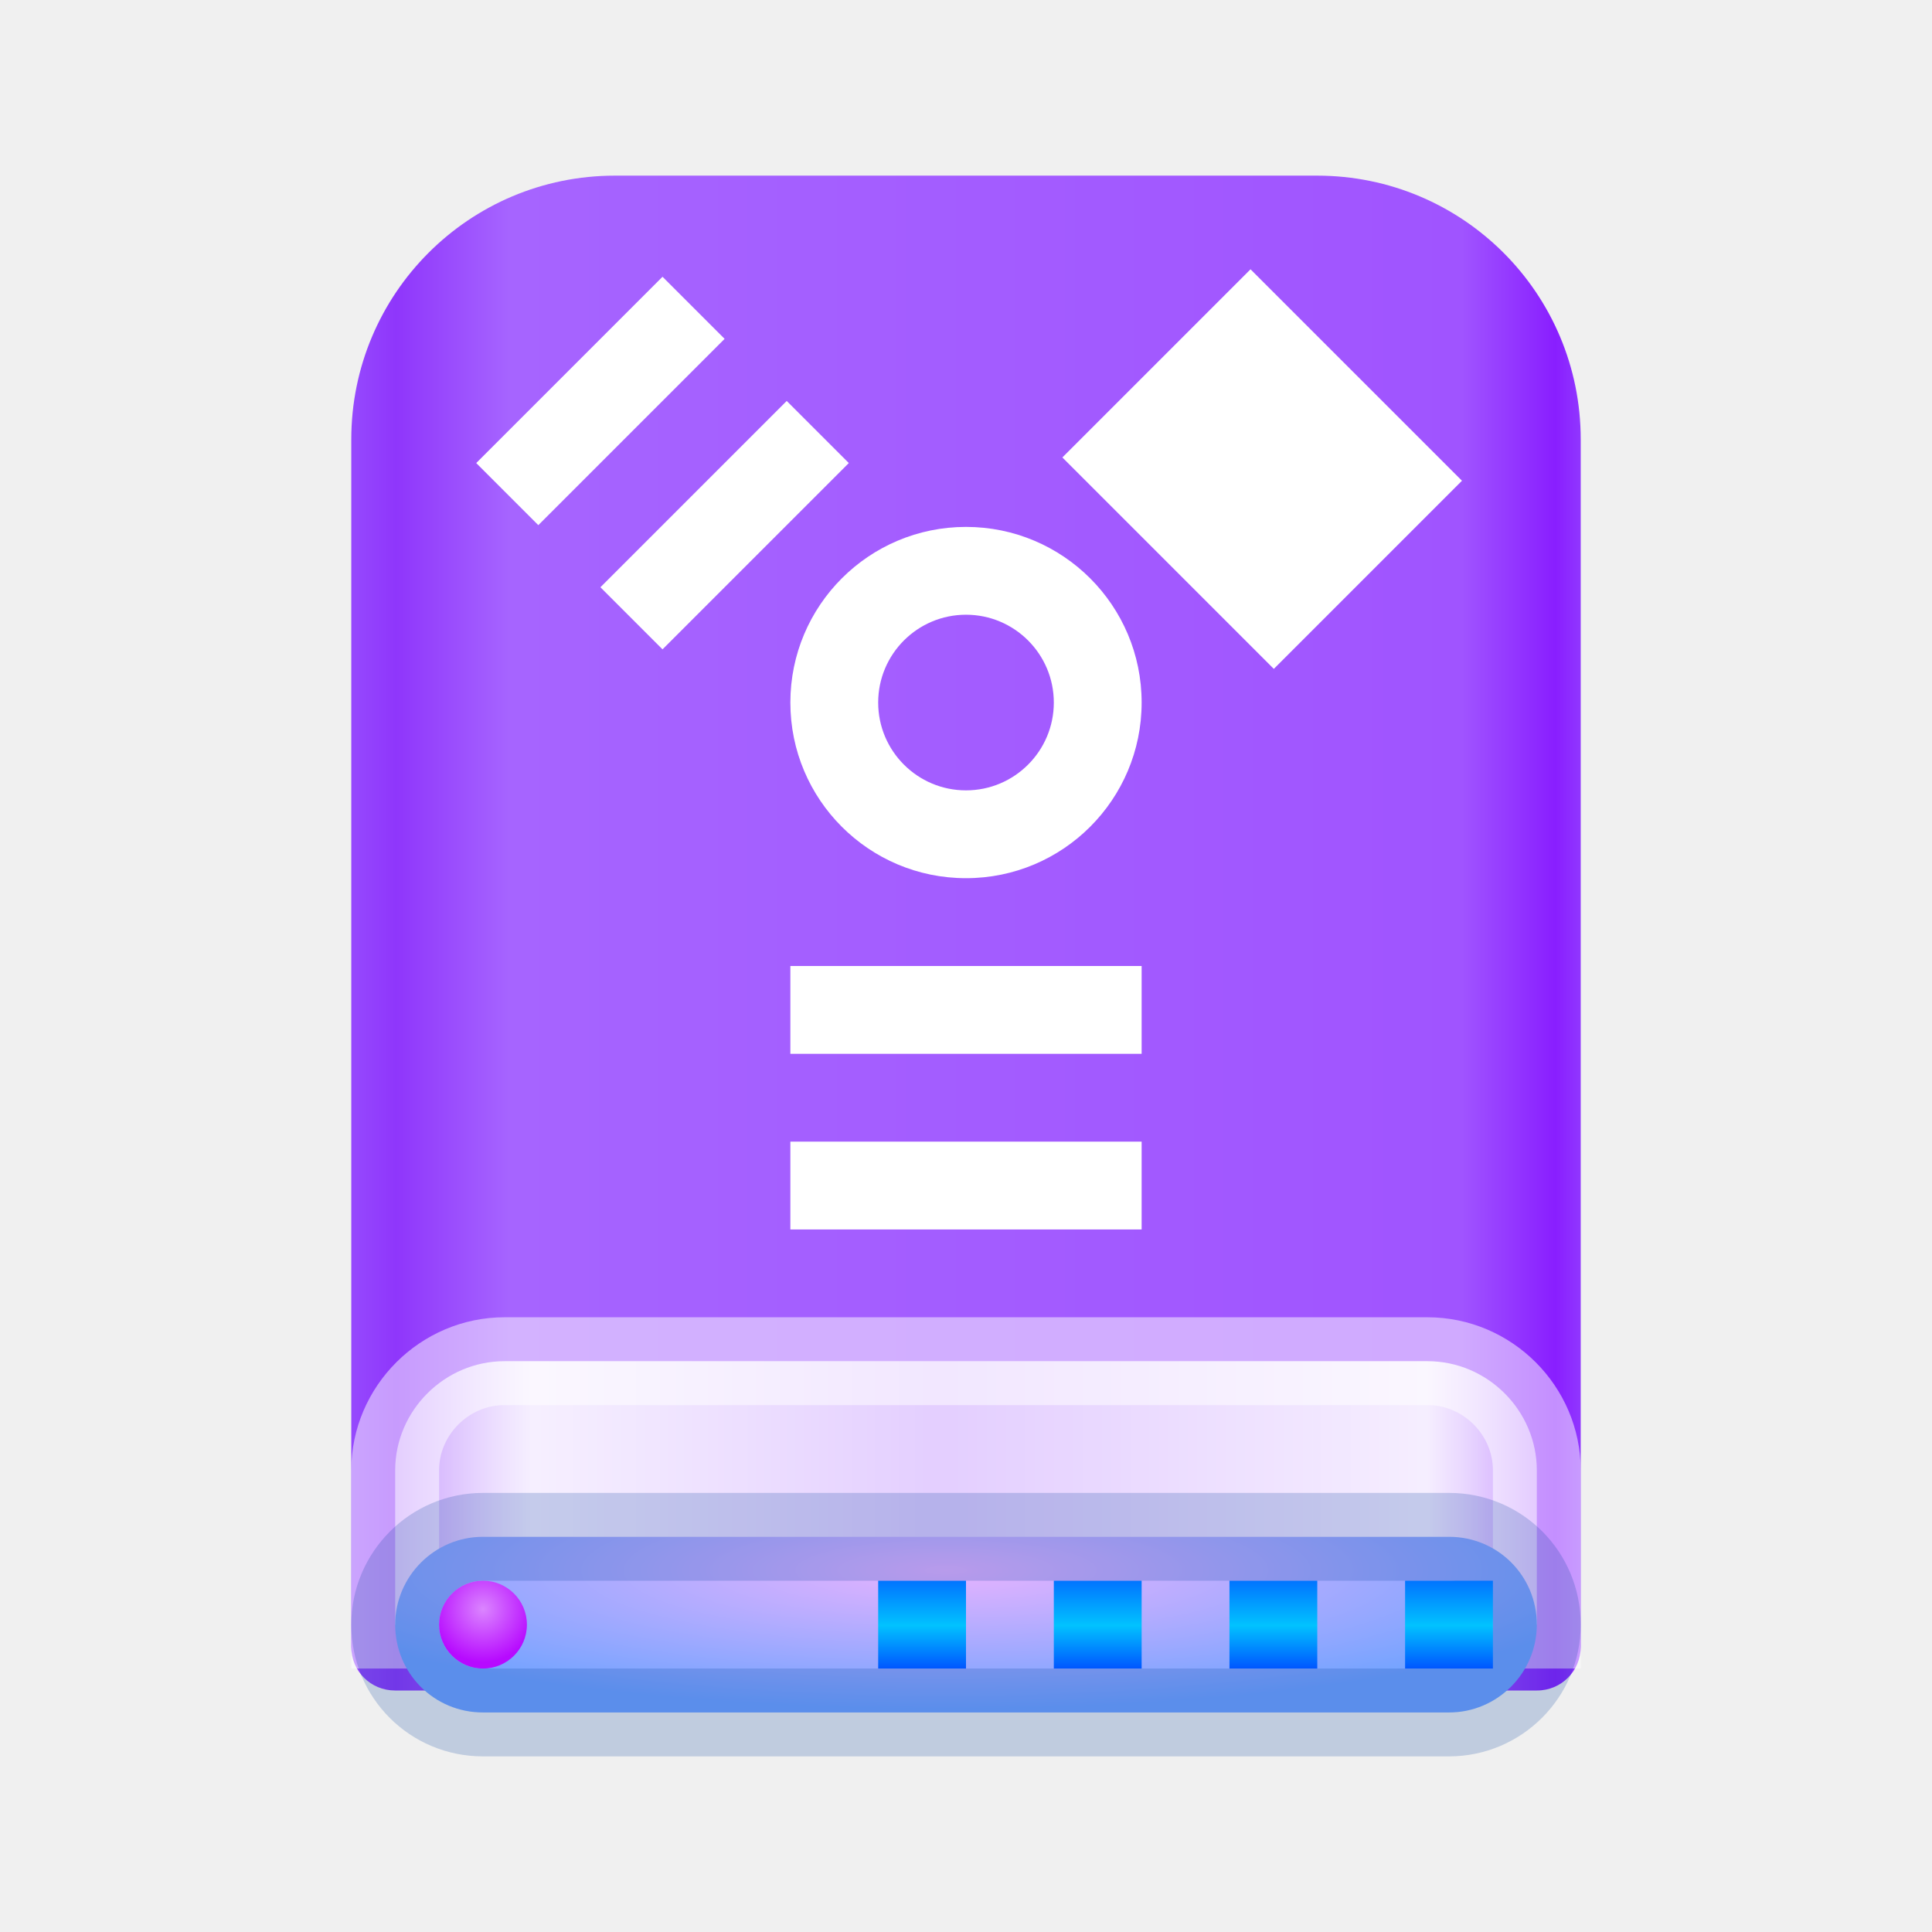
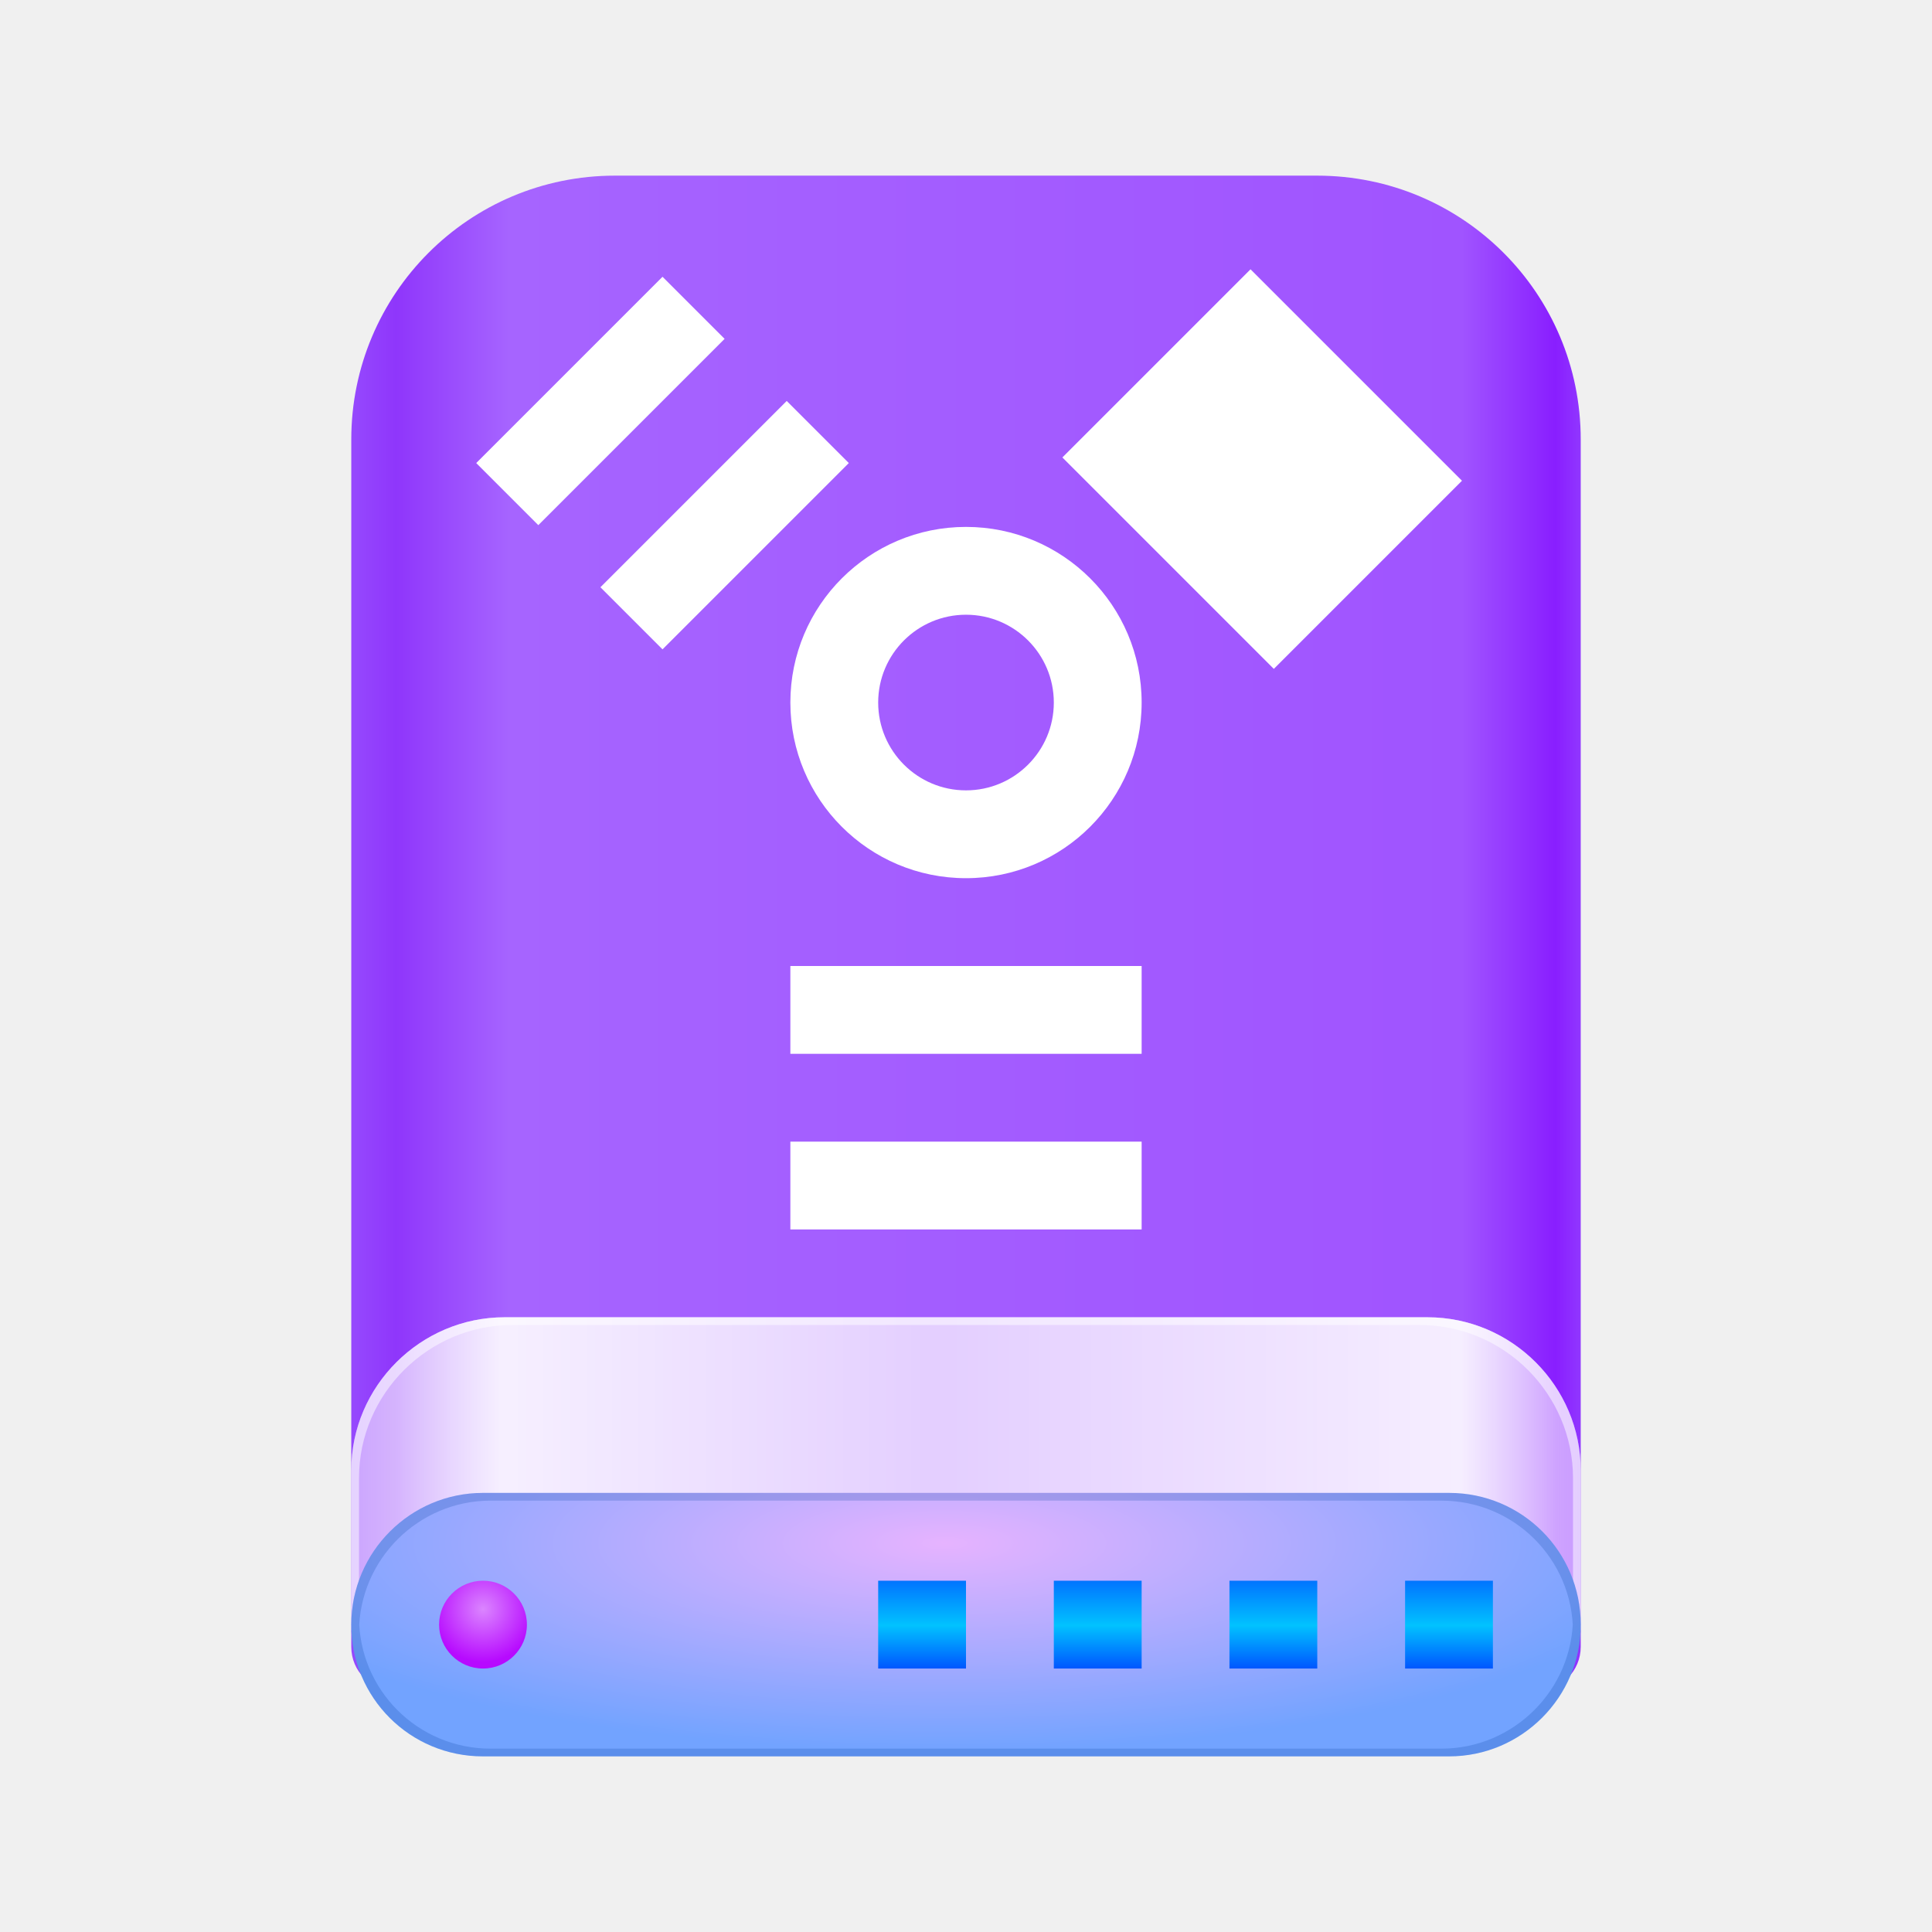
- <svg xmlns="http://www.w3.org/2000/svg" width="22" height="22" viewBox="0 0 22 22">
+ <svg xmlns="http://www.w3.org/2000/svg" xmlns:xlink="http://www.w3.org/1999/xlink" width="22" height="22" viewBox="0 0 22 22">
  <defs>
    <linearGradient id="drive-removable-media-ieee1394-a" x1="102.549%" x2="-2.652%" y1="57.682%" y2="57.682%">
      <stop offset="0%" stop-color="#9B58FF" />
      <stop offset="4.571%" stop-color="#891EFF" />
      <stop offset="11.797%" stop-color="#A054FF" />
      <stop offset="85.095%" stop-color="#A664FF" />
      <stop offset="93.793%" stop-color="#8F36FB" />
      <stop offset="100%" stop-color="#9B58FF" />
    </linearGradient>
    <linearGradient id="drive-removable-media-ieee1394-b" x1="100%" x2="0%" y1="56.43%" y2="56.43%">
      <stop offset="0%" stop-color="#FFF" stop-opacity=".5" />
      <stop offset="9.936%" stop-color="#FFF" stop-opacity=".9" />
      <stop offset="52.356%" stop-color="#FFF" stop-opacity=".7" />
      <stop offset="87.648%" stop-color="#FFF" stop-opacity=".9" />
      <stop offset="100%" stop-color="#FFF" stop-opacity=".5" />
    </linearGradient>
-     <radialGradient id="drive-removable-media-ieee1394-c" cx="48.239%" cy="19.103%" r="78.654%" fx="48.239%" fy="19.103%" gradientTransform="matrix(0 1 -.7673 0 .629 -.291)">
+     <path id="drive-removable-media-ieee1394-c" d="M-1.42108547e-14,14.743 C-1.42108547e-14,13.78 0.793,13 1.745,13 L12.255,13 C13.219,13 14,13.79 14,14.743 L14,16.51 C14,16.78 13.782,17 13.501,17 L6.331,17 C6.056,17 5.611,17 5.335,17 L0.497,17 C0.223,17 -1.42108547e-14,16.785 -1.42108547e-14,16.51 L-1.42108547e-14,14.743 Z" />
+     <filter id="drive-removable-media-ieee1394-d" width="107.1%" height="125%" x="-3.6%" y="-12.5%" filterUnits="objectBoundingBox">
+       <feMorphology in="SourceAlpha" radius="1" result="shadowSpreadInner1" />
+       <feOffset in="shadowSpreadInner1" result="shadowOffsetInner1" />
+       <feComposite in="shadowOffsetInner1" in2="SourceAlpha" k2="-1" k3="1" operator="arithmetic" result="shadowInnerInner1" />
+       <feColorMatrix in="shadowInnerInner1" values="0 0 0 0 1   0 0 0 0 1   0 0 0 0 1  0 0 0 0.5 0" />
+     </filter>
+     <radialGradient id="drive-removable-media-ieee1394-e" cx="48.239%" cy="19.103%" r="78.654%" fx="48.239%" fy="19.103%" gradientTransform="matrix(0 1 -.7673 0 .629 -.291)">
      <stop offset="0%" stop-color="#E6B3FF" />
      <stop offset="100%" stop-color="#72A3FF" />
    </radialGradient>
-     <radialGradient id="drive-removable-media-ieee1394-d" cx="50%" cy="32.361%" r="60.349%" fx="50%" fy="32.361%">
+     <path id="drive-removable-media-ieee1394-f" d="M0,16.5 C0,15.672 0.675,15 1.498,15 L12.502,15 C13.329,15 14,15.666 14,16.5 L14,16.5 C14,17.328 13.325,18 12.502,18 L1.498,18 C0.671,18 0,17.334 0,16.5 L0,16.5 Z" />
+     <filter id="drive-removable-media-ieee1394-g" width="107.1%" height="133.3%" x="-3.6%" y="-16.7%" filterUnits="objectBoundingBox">
+       <feMorphology in="SourceAlpha" radius="1" result="shadowSpreadInner1" />
+       <feOffset in="shadowSpreadInner1" result="shadowOffsetInner1" />
+       <feComposite in="shadowOffsetInner1" in2="SourceAlpha" k2="-1" k3="1" operator="arithmetic" result="shadowInnerInner1" />
+       <feColorMatrix in="shadowInnerInner1" values="0 0 0 0 0   0 0 0 0 0.239   0 0 0 0 0.612  0 0 0 0.2 0" />
+     </filter>
+     <radialGradient id="drive-removable-media-ieee1394-h" cx="50%" cy="32.361%" r="60.349%" fx="50%" fy="32.361%">
      <stop offset="0%" stop-color="#DB85FF" />
      <stop offset="100%" stop-color="#B70AFF" />
    </radialGradient>
-     <linearGradient id="drive-removable-media-ieee1394-e" x1="50%" x2="50%" y1="0%" y2="100%">
+     <linearGradient id="drive-removable-media-ieee1394-i" x1="50%" x2="50%" y1="0%" y2="100%">
      <stop offset="0%" stop-color="#0174FF" />
      <stop offset="50.85%" stop-color="#01C2FF" />
      <stop offset="100%" stop-color="#0056FF" />
    </linearGradient>
  </defs>
  <g fill="none" fill-rule="evenodd">
    <g transform="translate(4 2)">
      <path fill="url(#drive-removable-media-ieee1394-a)" d="M0,3.005 C0,1.345 1.342,0 3.003,0 L10.997,0 C12.655,0 14,1.339 14,3.005 L14,16.752 C14,17.027 13.78,17.25 13.502,17.25 L0.498,17.25 C0.223,17.25 0,17.032 0,16.752 L0,3.005 Z" />
-       <path fill="url(#drive-removable-media-ieee1394-b)" stroke="#FFF" stroke-opacity=".5" d="M0.5,16.5 L5.335,16.5 C5.834,16.5 5.834,16.5 6.331,16.5 L13.5,16.5 L13.5,14.743 C13.5,14.063 12.939,13.5 12.255,13.5 L1.745,13.5 C1.064,13.5 0.5,14.061 0.5,14.743 L0.5,16.5 Z" />
-       <path fill="url(#drive-removable-media-ieee1394-c)" stroke="#003D9C" stroke-opacity=".2" d="M0.5,16.5 C0.5,17.056 0.945,17.5 1.498,17.5 L12.502,17.5 C13.05,17.5 13.5,17.051 13.5,16.5 C13.5,15.944 13.055,15.5 12.502,15.5 L1.498,15.5 C0.95,15.5 0.5,15.949 0.5,16.5 Z" />
-       <path fill="url(#drive-removable-media-ieee1394-d)" d="M1.5,17 C1.776,17 2,16.776 2,16.5 C2,16.224 1.776,16 1.5,16 C1.224,16 1,16.224 1,16.5 C1,16.776 1.224,17 1.5,17 Z" />
+       <use fill="url(#drive-removable-media-ieee1394-b)" xlink:href="#drive-removable-media-ieee1394-c" />
+       <use fill="#000" filter="url(#drive-removable-media-ieee1394-d)" xlink:href="#drive-removable-media-ieee1394-c" />
+       <use fill="url(#drive-removable-media-ieee1394-e)" xlink:href="#drive-removable-media-ieee1394-f" />
+       <use fill="#000" filter="url(#drive-removable-media-ieee1394-g)" xlink:href="#drive-removable-media-ieee1394-f" />
+       <path fill="url(#drive-removable-media-ieee1394-h)" d="M1.5,17 C1.776,17 2,16.776 2,16.5 C2,16.224 1.776,16 1.5,16 C1.224,16 1,16.224 1,16.5 C1,16.776 1.224,17 1.5,17 Z" />
    </g>
-     <path fill="url(#drive-removable-media-ieee1394-e)" d="M17,18 L17,19 L16,19 L16,18 L17,18 Z M15,18 L15,19 L14,19 L14,18 L15,18 Z M13,18 L13,19 L12,19 L12,18 L13,18 Z M11,18 L11,19 L10,19 L10,18 L11,18 Z" />
+     <path fill="url(#drive-removable-media-ieee1394-i)" d="M17,18 L17,19 L16,19 L16,18 L17,18 Z M15,18 L15,19 L14,19 L14,18 L15,18 Z M13,18 L13,19 L12,19 L12,18 L13,18 Z M11,18 L11,19 L10,19 L10,18 L11,18 Z" />
    <g fill="#FFF" transform="translate(5 3)">
      <path d="M6,3 C4.896,3 4,3.895 4,5 C4,6.105 4.895,7 6,7 C7.104,7 8,6.105 8,5 C8,3.895 7.104,3 6,3 L6,3 Z M5,5 C5,4.448 5.448,4 6,4 C6.552,4 7,4.448 7,5 C7,5.552 6.552,6 6,6 C5.448,6 5,5.552 5,5 Z" />
      <rect width="4" height="1" x="4" y="8" />
      <rect width="4" height="1" x="4" y="10" />
      <g transform="rotate(-45 2.955 .626)">
        <rect width="3" height="1" />
        <rect width="3" height="1" y="2" />
      </g>
      <polygon points="7.671 .827 11.076 .827 11.076 3.857 7.671 3.857" transform="rotate(-135 9.373 2.342)" />
    </g>
  </g>
</svg>
